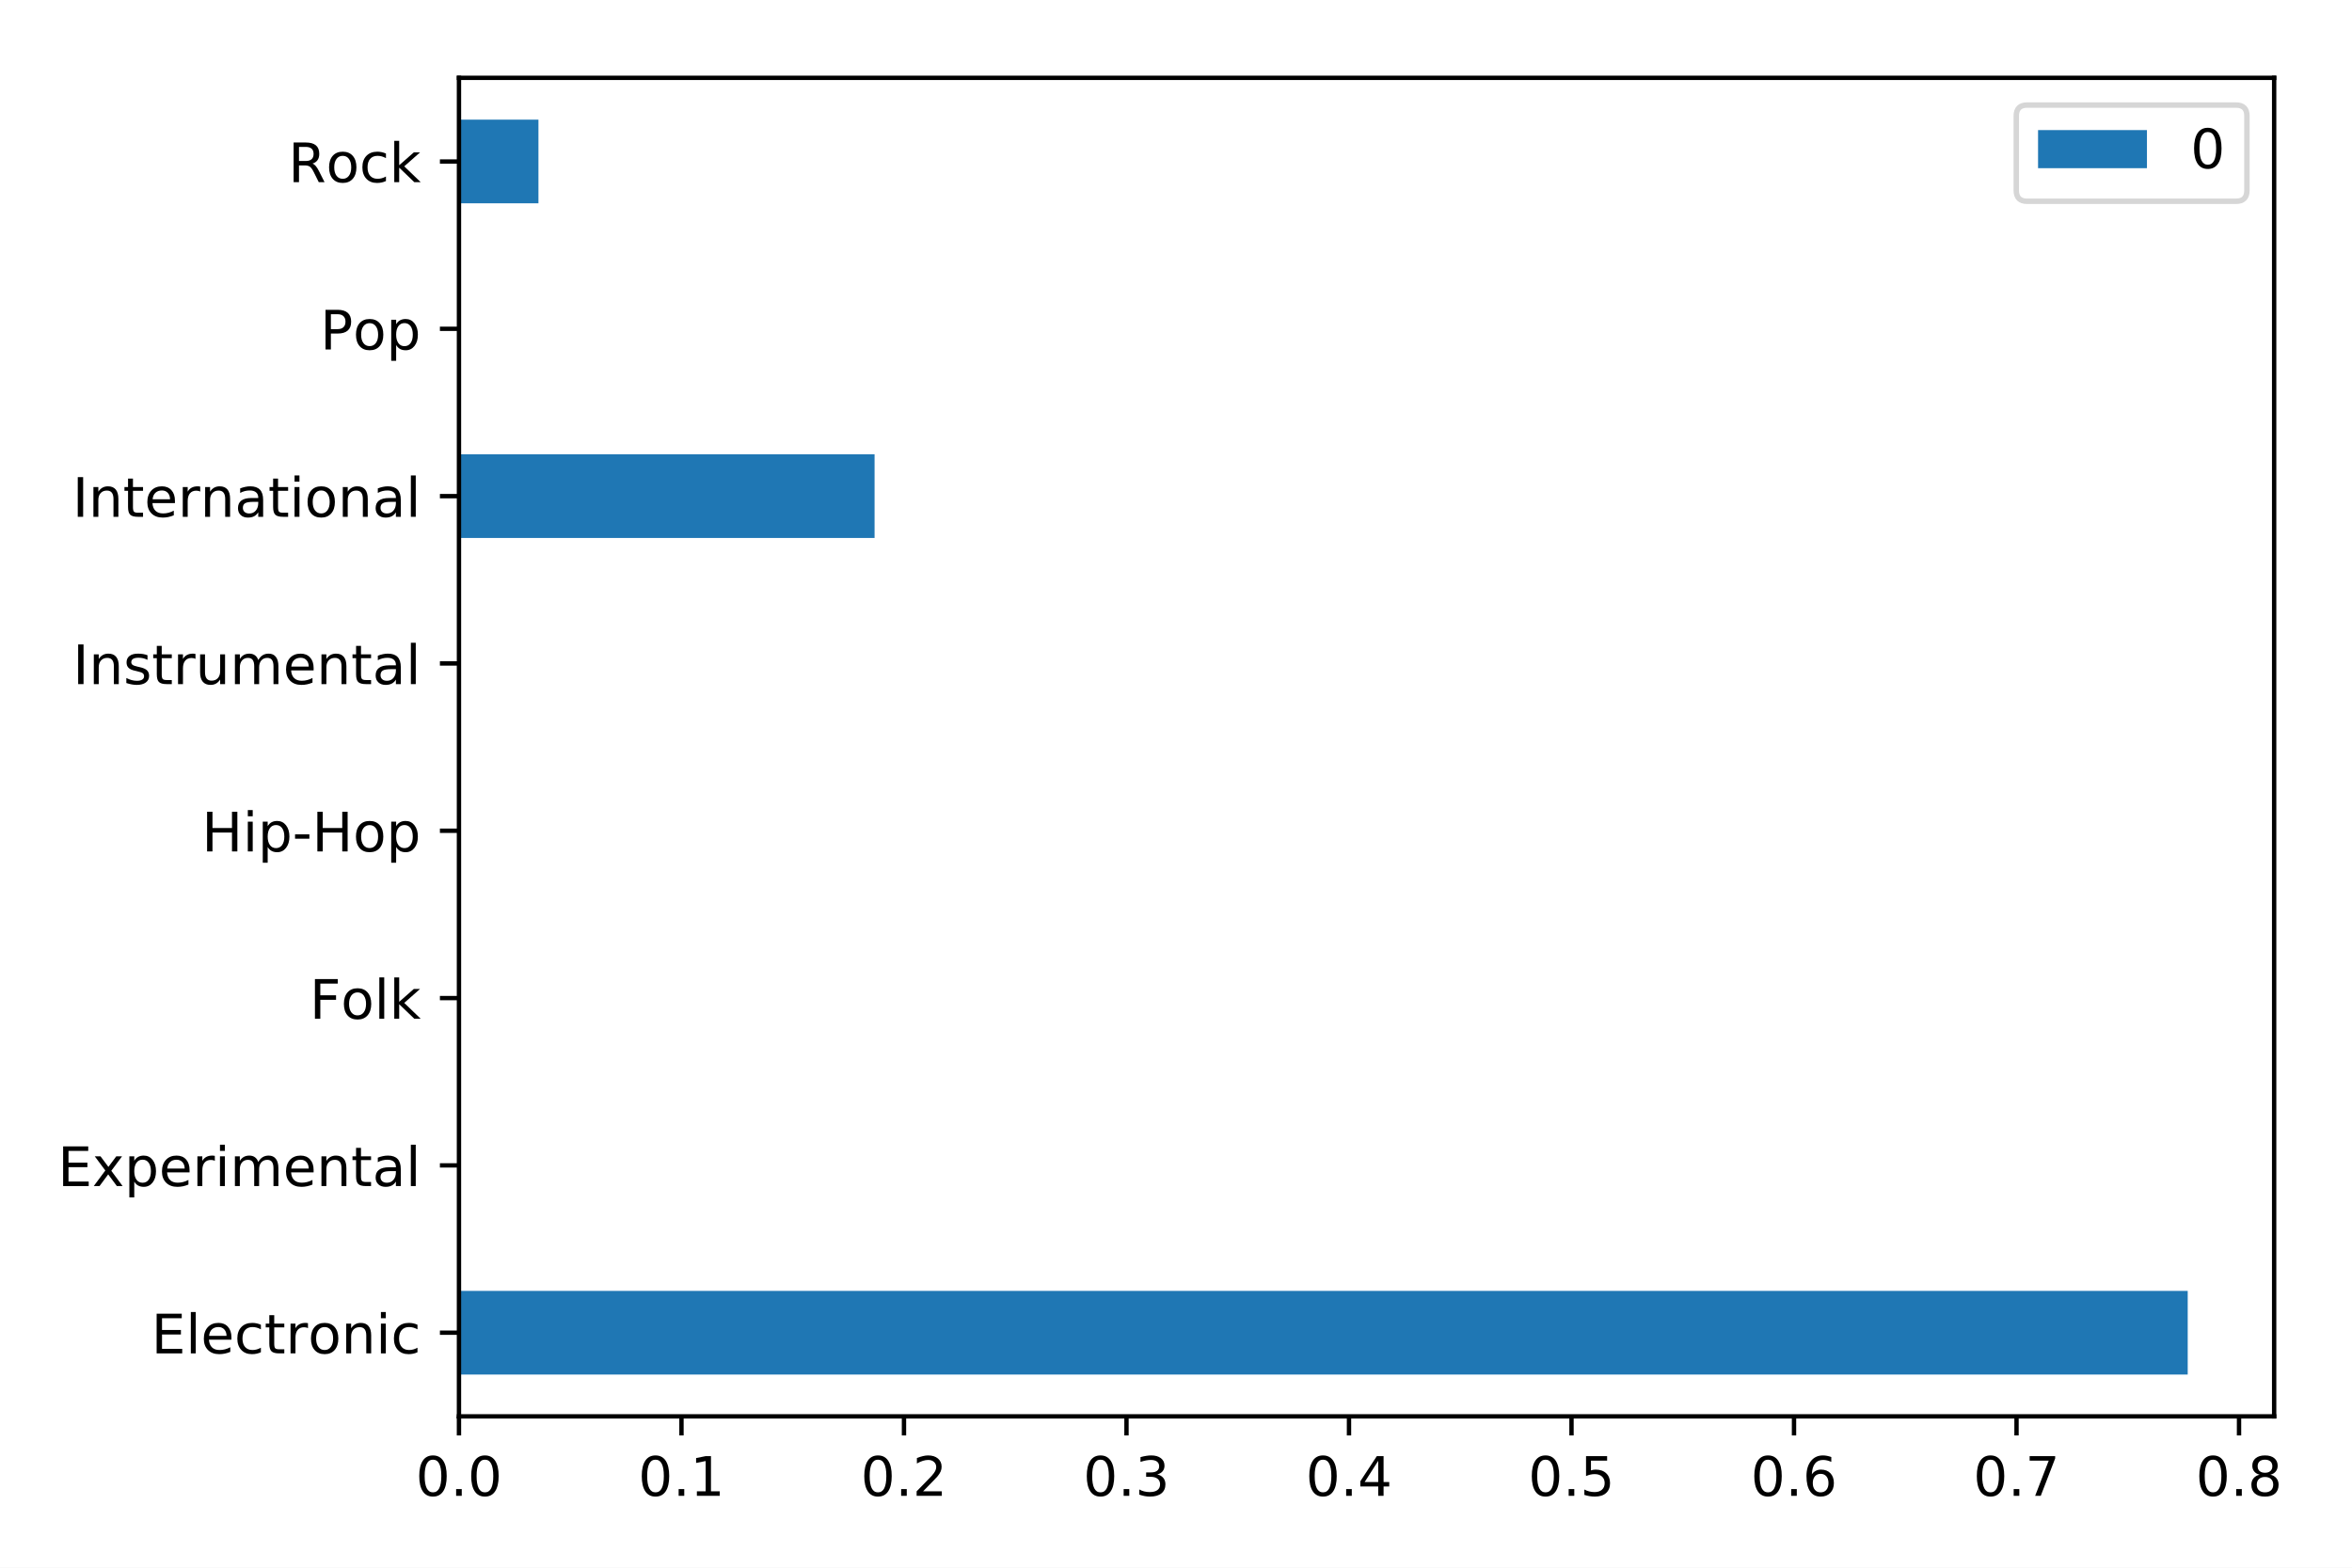
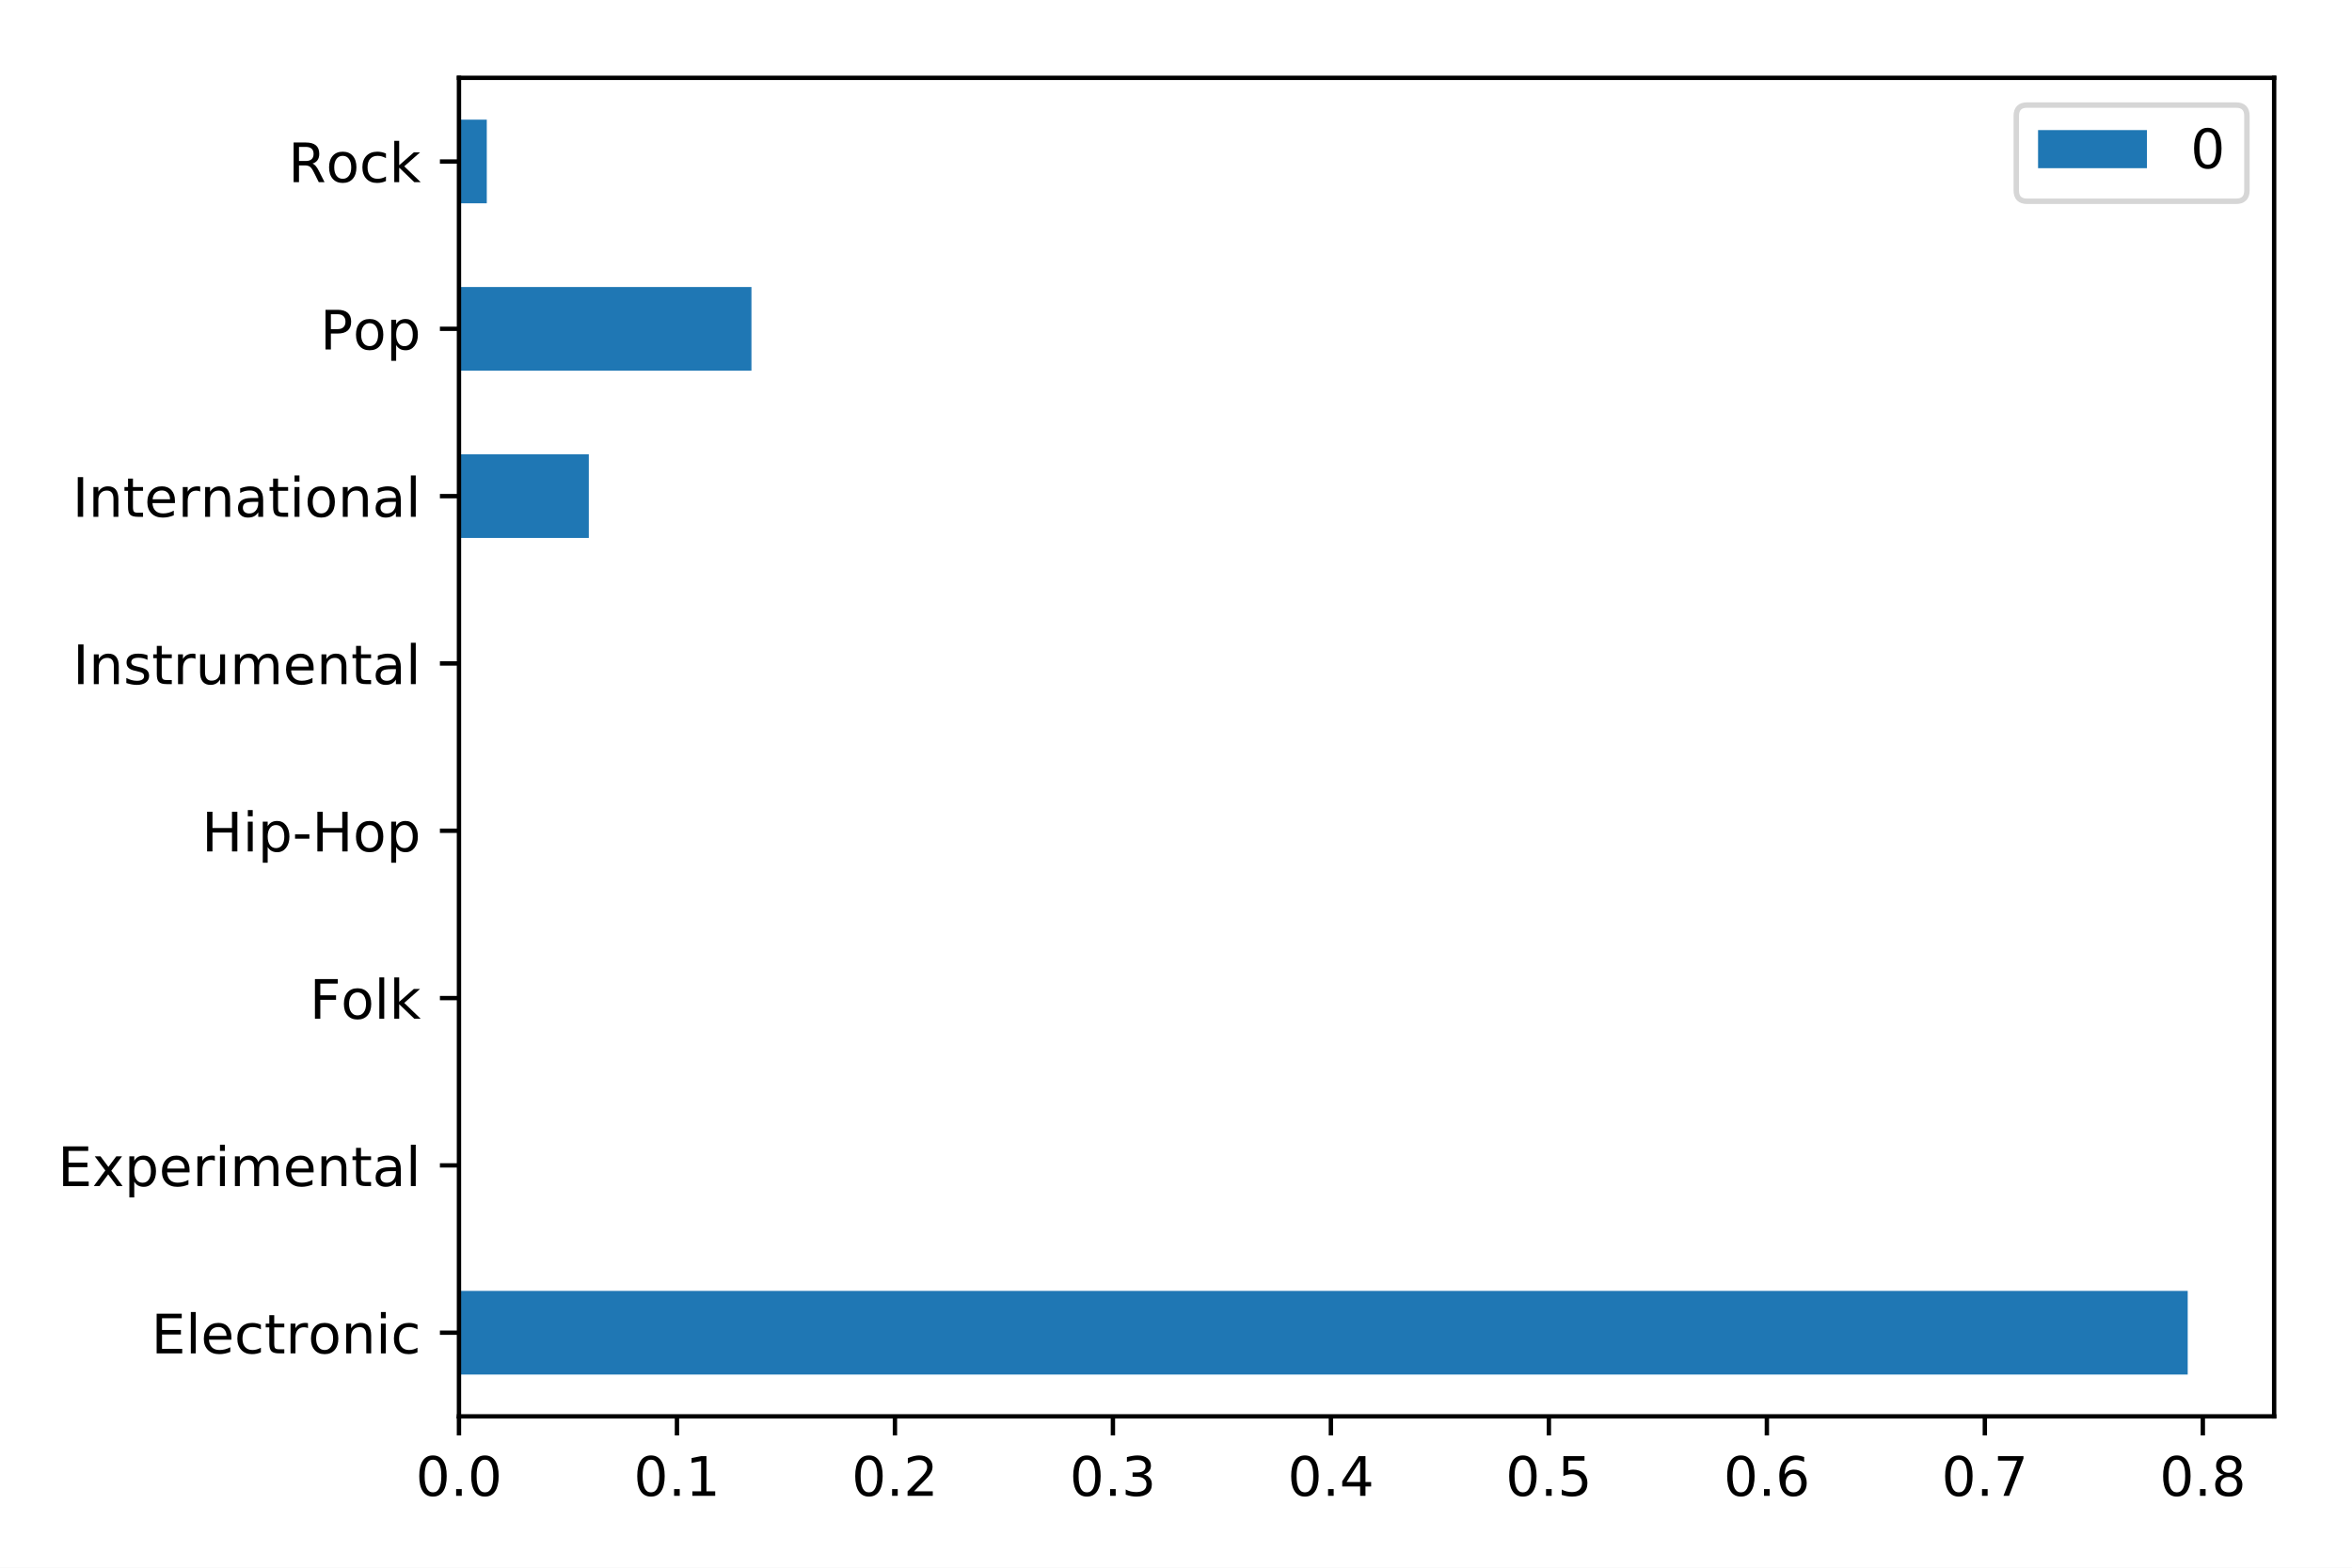
<svg xmlns="http://www.w3.org/2000/svg" xmlns:xlink="http://www.w3.org/1999/xlink" height="288pt" version="1.1" viewBox="0 0 432 288" width="432pt">
  <defs>
    <style type="text/css">
*{stroke-linecap:butt;stroke-linejoin:round;}
  </style>
  </defs>
  <g id="figure_1">
    <g id="patch_1">
      <path d="M 0 288  L 432 288  L 432 0  L 0 0  z " style="fill:#ffffff;" />
    </g>
    <g id="axes_1">
      <g id="patch_2">
        <path d="M 84.3 260.2  L 417.7 260.2  L 417.7 14.3  L 84.3 14.3  z " style="fill:#ffffff;" />
      </g>
      <g id="patch_3">
-         <path clip-path="url(#pceae778a7c)" d="M 84.3 252.516  L 401.824 252.516  L 401.824 237.147  L 84.3 237.147  z " style="fill:#1f77b4;" />
+         <path clip-path="url(#p03197c4091)" d="M 84.3 252.516  L 401.824 252.516  L 401.824 237.147  L 84.3 237.147  z " style="fill:#1f77b4;" />
      </g>
      <g id="patch_4">
-         <path clip-path="url(#pceae778a7c)" d="M 84.3 221.778  L 84.301 221.778  L 84.301 206.409  L 84.3 206.409  z " style="fill:#1f77b4;" />
+         <path clip-path="url(#p03197c4091)" d="M 84.3 221.778  L 84.383 221.778  L 84.383 206.409  L 84.3 206.409  z " style="fill:#1f77b4;" />
      </g>
      <g id="patch_5">
-         <path clip-path="url(#pceae778a7c)" d="M 84.3 191.041  L 84.529 191.041  L 84.529 175.672  L 84.3 175.672  z " style="fill:#1f77b4;" />
+         <path clip-path="url(#p03197c4091)" d="M 84.3 191.041  L 84.301 191.041  L 84.301 175.672  L 84.3 175.672  z " style="fill:#1f77b4;" />
      </g>
      <g id="patch_6">
-         <path clip-path="url(#pceae778a7c)" d="M 84.3 160.303  L 84.3 160.303  L 84.3 144.934  L 84.3 144.934  z " style="fill:#1f77b4;" />
+         <path clip-path="url(#p03197c4091)" d="M 84.3 160.303  L 84.383 160.303  L 84.383 144.934  L 84.3 144.934  z " style="fill:#1f77b4;" />
      </g>
      <g id="patch_7">
-         <path clip-path="url(#pceae778a7c)" d="M 84.3 129.566  L 84.3 129.566  L 84.3 114.197  L 84.3 114.197  z " style="fill:#1f77b4;" />
+         <path clip-path="url(#p03197c4091)" d="M 84.3 129.566  L 84.306 129.566  L 84.306 114.197  L 84.3 114.197  z " style="fill:#1f77b4;" />
      </g>
      <g id="patch_8">
-         <path clip-path="url(#pceae778a7c)" d="M 84.3 98.828  L 160.636 98.828  L 160.636 83.459  L 84.3 83.459  z " style="fill:#1f77b4;" />
+         <path clip-path="url(#p03197c4091)" d="M 84.3 98.828  L 108.15 98.828  L 108.15 83.459  L 84.3 83.459  z " style="fill:#1f77b4;" />
      </g>
      <g id="patch_9">
-         <path clip-path="url(#pceae778a7c)" d="M 84.3 68.091  L 84.3 68.091  L 84.3 52.722  L 84.3 52.722  z " style="fill:#1f77b4;" />
+         <path clip-path="url(#p03197c4091)" d="M 84.3 68.091  L 138.021 68.091  L 138.021 52.722  L 84.3 52.722  z " style="fill:#1f77b4;" />
      </g>
      <g id="patch_10">
-         <path clip-path="url(#pceae778a7c)" d="M 84.3 37.353  L 98.898 37.353  L 98.898 21.984  L 84.3 21.984  z " style="fill:#1f77b4;" />
+         <path clip-path="url(#p03197c4091)" d="M 84.3 37.353  L 89.409 37.353  L 89.409 21.984  L 84.3 21.984  z " style="fill:#1f77b4;" />
      </g>
      <g id="matplotlib.axis_1">
        <g id="xtick_1">
          <g id="line2d_1">
            <defs>
-               <path d="M 0 0  L 0 3.5  " id="m4e50a4f740" style="stroke:#000000;stroke-width:0.8;" />
-             </defs>
-             <g>
-               <use style="stroke:#000000;stroke-width:0.8;" x="84.3" xlink:href="#m4e50a4f740" y="260.2" />
+               <path d="M 0 0  L 0 3.5  " id="m9ac99474ef" style="stroke:#000000;stroke-width:0.8;" />
+             </defs>
+             <g>
+               <use style="stroke:#000000;stroke-width:0.8;" x="84.3" xlink:href="#m9ac99474ef" y="260.2" />
            </g>
          </g>
          <g id="text_1">
            <defs>
              <path d="M 31.781 66.406  Q 24.172 66.406 20.328 58.906  Q 16.5 51.422 16.5 36.375  Q 16.5 21.391 20.328 13.891  Q 24.172 6.391 31.781 6.391  Q 39.453 6.391 43.281 13.891  Q 47.125 21.391 47.125 36.375  Q 47.125 51.422 43.281 58.906  Q 39.453 66.406 31.781 66.406  z M 31.781 74.219  Q 44.047 74.219 50.516 64.516  Q 56.984 54.828 56.984 36.375  Q 56.984 17.969 50.516 8.266  Q 44.047 -1.422 31.781 -1.422  Q 19.531 -1.422 13.062 8.266  Q 6.594 17.969 6.594 36.375  Q 6.594 54.828 13.062 64.516  Q 19.531 74.219 31.781 74.219  z " id="DejaVuSans-30" />
              <path d="M 10.688 12.406  L 21 12.406  L 21 0  L 10.688 0  z " id="DejaVuSans-2e" />
            </defs>
            <g transform="translate(76.34844 274.7984)scale(0.1 -0.1)">
              <use xlink:href="#DejaVuSans-30" />
              <use x="63.623" xlink:href="#DejaVuSans-2e" />
              <use x="95.41" xlink:href="#DejaVuSans-30" />
            </g>
          </g>
        </g>
        <g id="xtick_2">
          <g id="line2d_2">
            <g>
-               <use style="stroke:#000000;stroke-width:0.8;" x="125.169" xlink:href="#m4e50a4f740" y="260.2" />
+               <use style="stroke:#000000;stroke-width:0.8;" x="124.338" xlink:href="#m9ac99474ef" y="260.2" />
            </g>
          </g>
          <g id="text_2">
            <defs>
              <path d="M 12.406 8.297  L 28.516 8.297  L 28.516 63.922  L 10.984 60.406  L 10.984 69.391  L 28.422 72.906  L 38.281 72.906  L 38.281 8.297  L 54.391 8.297  L 54.391 0  L 12.406 0  z " id="DejaVuSans-31" />
            </defs>
-             <g transform="translate(117.2172 274.7984)scale(0.1 -0.1)">
+             <g transform="translate(116.3861 274.7984)scale(0.1 -0.1)">
              <use xlink:href="#DejaVuSans-30" />
              <use x="63.623" xlink:href="#DejaVuSans-2e" />
              <use x="95.41" xlink:href="#DejaVuSans-31" />
            </g>
          </g>
        </g>
        <g id="xtick_3">
          <g id="line2d_3">
            <g>
-               <use style="stroke:#000000;stroke-width:0.8;" x="166.038" xlink:href="#m4e50a4f740" y="260.2" />
+               <use style="stroke:#000000;stroke-width:0.8;" x="164.375" xlink:href="#m9ac99474ef" y="260.2" />
            </g>
          </g>
          <g id="text_3">
            <defs>
              <path d="M 19.188 8.297  L 53.609 8.297  L 53.609 0  L 7.328 0  L 7.328 8.297  Q 12.938 14.109 22.625 23.891  Q 32.328 33.688 34.812 36.531  Q 39.547 41.844 41.422 45.531  Q 43.312 49.219 43.312 52.781  Q 43.312 58.594 39.234 62.25  Q 35.156 65.922 28.609 65.922  Q 23.969 65.922 18.812 64.312  Q 13.672 62.703 7.812 59.422  L 7.812 69.391  Q 13.766 71.781 18.938 73  Q 24.125 74.219 28.422 74.219  Q 39.75 74.219 46.484 68.547  Q 53.219 62.891 53.219 53.422  Q 53.219 48.922 51.531 44.891  Q 49.859 40.875 45.406 35.406  Q 44.188 33.984 37.641 27.219  Q 31.109 20.453 19.188 8.297  z " id="DejaVuSans-32" />
            </defs>
-             <g transform="translate(158.086 274.7984)scale(0.1 -0.1)">
+             <g transform="translate(156.4237 274.7984)scale(0.1 -0.1)">
              <use xlink:href="#DejaVuSans-30" />
              <use x="63.623" xlink:href="#DejaVuSans-2e" />
              <use x="95.41" xlink:href="#DejaVuSans-32" />
            </g>
          </g>
        </g>
        <g id="xtick_4">
          <g id="line2d_4">
            <g>
-               <use style="stroke:#000000;stroke-width:0.8;" x="206.906" xlink:href="#m4e50a4f740" y="260.2" />
+               <use style="stroke:#000000;stroke-width:0.8;" x="204.413" xlink:href="#m9ac99474ef" y="260.2" />
            </g>
          </g>
          <g id="text_4">
            <defs>
              <path d="M 40.578 39.312  Q 47.656 37.797 51.625 33  Q 55.609 28.219 55.609 21.188  Q 55.609 10.406 48.188 4.484  Q 40.766 -1.422 27.094 -1.422  Q 22.516 -1.422 17.656 -0.516  Q 12.797 0.391 7.625 2.203  L 7.625 11.719  Q 11.719 9.328 16.594 8.109  Q 21.484 6.891 26.812 6.891  Q 36.078 6.891 40.938 10.547  Q 45.797 14.203 45.797 21.188  Q 45.797 27.641 41.281 31.266  Q 36.766 34.906 28.719 34.906  L 20.219 34.906  L 20.219 43.016  L 29.109 43.016  Q 36.375 43.016 40.234 45.922  Q 44.094 48.828 44.094 54.297  Q 44.094 59.906 40.109 62.906  Q 36.141 65.922 28.719 65.922  Q 24.656 65.922 20.016 65.031  Q 15.375 64.156 9.812 62.312  L 9.812 71.094  Q 15.438 72.656 20.344 73.438  Q 25.25 74.219 29.594 74.219  Q 40.828 74.219 47.359 69.109  Q 53.906 64.016 53.906 55.328  Q 53.906 49.266 50.438 45.094  Q 46.969 40.922 40.578 39.312  z " id="DejaVuSans-33" />
            </defs>
-             <g transform="translate(198.9547 274.7984)scale(0.1 -0.1)">
+             <g transform="translate(196.4613 274.7984)scale(0.1 -0.1)">
              <use xlink:href="#DejaVuSans-30" />
              <use x="63.623" xlink:href="#DejaVuSans-2e" />
              <use x="95.41" xlink:href="#DejaVuSans-33" />
            </g>
          </g>
        </g>
        <g id="xtick_5">
          <g id="line2d_5">
            <g>
-               <use style="stroke:#000000;stroke-width:0.8;" x="247.775" xlink:href="#m4e50a4f740" y="260.2" />
+               <use style="stroke:#000000;stroke-width:0.8;" x="244.45" xlink:href="#m9ac99474ef" y="260.2" />
            </g>
          </g>
          <g id="text_5">
            <defs>
              <path d="M 37.797 64.312  L 12.891 25.391  L 37.797 25.391  z M 35.203 72.906  L 47.609 72.906  L 47.609 25.391  L 58.016 25.391  L 58.016 17.188  L 47.609 17.188  L 47.609 0  L 37.797 0  L 37.797 17.188  L 4.891 17.188  L 4.891 26.703  z " id="DejaVuSans-34" />
            </defs>
-             <g transform="translate(239.8235 274.7984)scale(0.1 -0.1)">
+             <g transform="translate(236.4989 274.7984)scale(0.1 -0.1)">
              <use xlink:href="#DejaVuSans-30" />
              <use x="63.623" xlink:href="#DejaVuSans-2e" />
              <use x="95.41" xlink:href="#DejaVuSans-34" />
            </g>
          </g>
        </g>
        <g id="xtick_6">
          <g id="line2d_6">
            <g>
-               <use style="stroke:#000000;stroke-width:0.8;" x="288.644" xlink:href="#m4e50a4f740" y="260.2" />
+               <use style="stroke:#000000;stroke-width:0.8;" x="284.488" xlink:href="#m9ac99474ef" y="260.2" />
            </g>
          </g>
          <g id="text_6">
            <defs>
              <path d="M 10.797 72.906  L 49.516 72.906  L 49.516 64.594  L 19.828 64.594  L 19.828 46.734  Q 21.969 47.469 24.109 47.828  Q 26.266 48.188 28.422 48.188  Q 40.625 48.188 47.75 41.5  Q 54.891 34.812 54.891 23.391  Q 54.891 11.625 47.562 5.094  Q 40.234 -1.422 26.906 -1.422  Q 22.312 -1.422 17.547 -0.641  Q 12.797 0.141 7.719 1.703  L 7.719 11.625  Q 12.109 9.234 16.797 8.062  Q 21.484 6.891 26.703 6.891  Q 35.156 6.891 40.078 11.328  Q 45.016 15.766 45.016 23.391  Q 45.016 31 40.078 35.438  Q 35.156 39.891 26.703 39.891  Q 22.75 39.891 18.812 39.016  Q 14.891 38.141 10.797 36.281  z " id="DejaVuSans-35" />
            </defs>
-             <g transform="translate(280.6922 274.7984)scale(0.1 -0.1)">
+             <g transform="translate(276.5365 274.7984)scale(0.1 -0.1)">
              <use xlink:href="#DejaVuSans-30" />
              <use x="63.623" xlink:href="#DejaVuSans-2e" />
              <use x="95.41" xlink:href="#DejaVuSans-35" />
            </g>
          </g>
        </g>
        <g id="xtick_7">
          <g id="line2d_7">
            <g>
-               <use style="stroke:#000000;stroke-width:0.8;" x="329.513" xlink:href="#m4e50a4f740" y="260.2" />
+               <use style="stroke:#000000;stroke-width:0.8;" x="324.526" xlink:href="#m9ac99474ef" y="260.2" />
            </g>
          </g>
          <g id="text_7">
            <defs>
              <path d="M 33.016 40.375  Q 26.375 40.375 22.484 35.828  Q 18.609 31.297 18.609 23.391  Q 18.609 15.531 22.484 10.953  Q 26.375 6.391 33.016 6.391  Q 39.656 6.391 43.531 10.953  Q 47.406 15.531 47.406 23.391  Q 47.406 31.297 43.531 35.828  Q 39.656 40.375 33.016 40.375  z M 52.594 71.297  L 52.594 62.312  Q 48.875 64.062 45.094 64.984  Q 41.312 65.922 37.594 65.922  Q 27.828 65.922 22.672 59.328  Q 17.531 52.734 16.797 39.406  Q 19.672 43.656 24.016 45.922  Q 28.375 48.188 33.594 48.188  Q 44.578 48.188 50.953 41.516  Q 57.328 34.859 57.328 23.391  Q 57.328 12.156 50.688 5.359  Q 44.047 -1.422 33.016 -1.422  Q 20.359 -1.422 13.672 8.266  Q 6.984 17.969 6.984 36.375  Q 6.984 53.656 15.188 63.938  Q 23.391 74.219 37.203 74.219  Q 40.922 74.219 44.703 73.484  Q 48.484 72.75 52.594 71.297  z " id="DejaVuSans-36" />
            </defs>
-             <g transform="translate(321.561 274.7984)scale(0.1 -0.1)">
+             <g transform="translate(316.5742 274.7984)scale(0.1 -0.1)">
              <use xlink:href="#DejaVuSans-30" />
              <use x="63.623" xlink:href="#DejaVuSans-2e" />
              <use x="95.41" xlink:href="#DejaVuSans-36" />
            </g>
          </g>
        </g>
        <g id="xtick_8">
          <g id="line2d_8">
            <g>
-               <use style="stroke:#000000;stroke-width:0.8;" x="370.381" xlink:href="#m4e50a4f740" y="260.2" />
+               <use style="stroke:#000000;stroke-width:0.8;" x="364.563" xlink:href="#m9ac99474ef" y="260.2" />
            </g>
          </g>
          <g id="text_8">
            <defs>
              <path d="M 8.203 72.906  L 55.078 72.906  L 55.078 68.703  L 28.609 0  L 18.312 0  L 43.219 64.594  L 8.203 64.594  z " id="DejaVuSans-37" />
            </defs>
-             <g transform="translate(362.4298 274.7984)scale(0.1 -0.1)">
+             <g transform="translate(356.6118 274.7984)scale(0.1 -0.1)">
              <use xlink:href="#DejaVuSans-30" />
              <use x="63.623" xlink:href="#DejaVuSans-2e" />
              <use x="95.41" xlink:href="#DejaVuSans-37" />
            </g>
          </g>
        </g>
        <g id="xtick_9">
          <g id="line2d_9">
            <g>
-               <use style="stroke:#000000;stroke-width:0.8;" x="411.25" xlink:href="#m4e50a4f740" y="260.2" />
+               <use style="stroke:#000000;stroke-width:0.8;" x="404.601" xlink:href="#m9ac99474ef" y="260.2" />
            </g>
          </g>
          <g id="text_9">
            <defs>
              <path d="M 31.781 34.625  Q 24.75 34.625 20.719 30.859  Q 16.703 27.094 16.703 20.516  Q 16.703 13.922 20.719 10.156  Q 24.75 6.391 31.781 6.391  Q 38.812 6.391 42.859 10.172  Q 46.922 13.969 46.922 20.516  Q 46.922 27.094 42.891 30.859  Q 38.875 34.625 31.781 34.625  z M 21.922 38.812  Q 15.578 40.375 12.031 44.719  Q 8.5 49.078 8.5 55.328  Q 8.5 64.062 14.719 69.141  Q 20.953 74.219 31.781 74.219  Q 42.672 74.219 48.875 69.141  Q 55.078 64.062 55.078 55.328  Q 55.078 49.078 51.531 44.719  Q 48 40.375 41.703 38.812  Q 48.828 37.156 52.797 32.312  Q 56.781 27.484 56.781 20.516  Q 56.781 9.906 50.312 4.234  Q 43.844 -1.422 31.781 -1.422  Q 19.734 -1.422 13.25 4.234  Q 6.781 9.906 6.781 20.516  Q 6.781 27.484 10.781 32.312  Q 14.797 37.156 21.922 38.812  z M 18.312 54.391  Q 18.312 48.734 21.844 45.562  Q 25.391 42.391 31.781 42.391  Q 38.141 42.391 41.719 45.562  Q 45.312 48.734 45.312 54.391  Q 45.312 60.062 41.719 63.234  Q 38.141 66.406 31.781 66.406  Q 25.391 66.406 21.844 63.234  Q 18.312 60.062 18.312 54.391  z " id="DejaVuSans-38" />
            </defs>
-             <g transform="translate(403.2985 274.7984)scale(0.1 -0.1)">
+             <g transform="translate(396.6494 274.7984)scale(0.1 -0.1)">
              <use xlink:href="#DejaVuSans-30" />
              <use x="63.623" xlink:href="#DejaVuSans-2e" />
              <use x="95.41" xlink:href="#DejaVuSans-38" />
            </g>
          </g>
        </g>
      </g>
      <g id="matplotlib.axis_2">
        <g id="ytick_1">
          <g id="line2d_10">
            <defs>
-               <path d="M 0 0  L -3.5 0  " id="ma4a7cbc55f" style="stroke:#000000;stroke-width:0.8;" />
-             </defs>
-             <g>
-               <use style="stroke:#000000;stroke-width:0.8;" x="84.3" xlink:href="#ma4a7cbc55f" y="244.831" />
+               <path d="M 0 0  L -3.5 0  " id="m7699b0c491" style="stroke:#000000;stroke-width:0.8;" />
+             </defs>
+             <g>
+               <use style="stroke:#000000;stroke-width:0.8;" x="84.3" xlink:href="#m7699b0c491" y="244.831" />
            </g>
          </g>
          <g id="text_10">
            <defs>
              <path d="M 9.812 72.906  L 55.906 72.906  L 55.906 64.594  L 19.672 64.594  L 19.672 43.016  L 54.391 43.016  L 54.391 34.719  L 19.672 34.719  L 19.672 8.297  L 56.781 8.297  L 56.781 0  L 9.812 0  z " id="DejaVuSans-45" />
              <path d="M 9.422 75.984  L 18.406 75.984  L 18.406 0  L 9.422 0  z " id="DejaVuSans-6c" />
              <path d="M 56.203 29.594  L 56.203 25.203  L 14.891 25.203  Q 15.484 15.922 20.484 11.062  Q 25.484 6.203 34.422 6.203  Q 39.594 6.203 44.453 7.469  Q 49.312 8.734 54.109 11.281  L 54.109 2.781  Q 49.266 0.734 44.188 -0.344  Q 39.109 -1.422 33.891 -1.422  Q 20.797 -1.422 13.156 6.188  Q 5.516 13.812 5.516 26.812  Q 5.516 40.234 12.766 48.109  Q 20.016 56 32.328 56  Q 43.359 56 49.781 48.891  Q 56.203 41.797 56.203 29.594  z M 47.219 32.234  Q 47.125 39.594 43.094 43.984  Q 39.062 48.391 32.422 48.391  Q 24.906 48.391 20.391 44.141  Q 15.875 39.891 15.188 32.172  z " id="DejaVuSans-65" />
              <path d="M 48.781 52.594  L 48.781 44.188  Q 44.969 46.297 41.141 47.344  Q 37.312 48.391 33.406 48.391  Q 24.656 48.391 19.812 42.844  Q 14.984 37.312 14.984 27.297  Q 14.984 17.281 19.812 11.734  Q 24.656 6.203 33.406 6.203  Q 37.312 6.203 41.141 7.25  Q 44.969 8.297 48.781 10.406  L 48.781 2.094  Q 45.016 0.344 40.984 -0.531  Q 36.969 -1.422 32.422 -1.422  Q 20.062 -1.422 12.781 6.344  Q 5.516 14.109 5.516 27.297  Q 5.516 40.672 12.859 48.328  Q 20.219 56 33.016 56  Q 37.156 56 41.109 55.141  Q 45.062 54.297 48.781 52.594  z " id="DejaVuSans-63" />
              <path d="M 18.312 70.219  L 18.312 54.688  L 36.812 54.688  L 36.812 47.703  L 18.312 47.703  L 18.312 18.016  Q 18.312 11.328 20.141 9.422  Q 21.969 7.516 27.594 7.516  L 36.812 7.516  L 36.812 0  L 27.594 0  Q 17.188 0 13.234 3.875  Q 9.281 7.766 9.281 18.016  L 9.281 47.703  L 2.688 47.703  L 2.688 54.688  L 9.281 54.688  L 9.281 70.219  z " id="DejaVuSans-74" />
              <path d="M 41.109 46.297  Q 39.594 47.172 37.812 47.578  Q 36.031 48 33.891 48  Q 26.266 48 22.188 43.047  Q 18.109 38.094 18.109 28.812  L 18.109 0  L 9.078 0  L 9.078 54.688  L 18.109 54.688  L 18.109 46.188  Q 20.953 51.172 25.484 53.578  Q 30.031 56 36.531 56  Q 37.453 56 38.578 55.875  Q 39.703 55.766 41.062 55.516  z " id="DejaVuSans-72" />
              <path d="M 30.609 48.391  Q 23.391 48.391 19.188 42.75  Q 14.984 37.109 14.984 27.297  Q 14.984 17.484 19.156 11.844  Q 23.344 6.203 30.609 6.203  Q 37.797 6.203 41.984 11.859  Q 46.188 17.531 46.188 27.297  Q 46.188 37.016 41.984 42.703  Q 37.797 48.391 30.609 48.391  z M 30.609 56  Q 42.328 56 49.016 48.375  Q 55.719 40.766 55.719 27.297  Q 55.719 13.875 49.016 6.219  Q 42.328 -1.422 30.609 -1.422  Q 18.844 -1.422 12.172 6.219  Q 5.516 13.875 5.516 27.297  Q 5.516 40.766 12.172 48.375  Q 18.844 56 30.609 56  z " id="DejaVuSans-6f" />
              <path d="M 54.891 33.016  L 54.891 0  L 45.906 0  L 45.906 32.719  Q 45.906 40.484 42.875 44.328  Q 39.844 48.188 33.797 48.188  Q 26.516 48.188 22.312 43.547  Q 18.109 38.922 18.109 30.906  L 18.109 0  L 9.078 0  L 9.078 54.688  L 18.109 54.688  L 18.109 46.188  Q 21.344 51.125 25.703 53.562  Q 30.078 56 35.797 56  Q 45.219 56 50.047 50.172  Q 54.891 44.344 54.891 33.016  z " id="DejaVuSans-6e" />
              <path d="M 9.422 54.688  L 18.406 54.688  L 18.406 0  L 9.422 0  z M 9.422 75.984  L 18.406 75.984  L 18.406 64.594  L 9.422 64.594  z " id="DejaVuSans-69" />
            </defs>
            <g transform="translate(27.79062 248.6305)scale(0.1 -0.1)">
              <use xlink:href="#DejaVuSans-45" />
              <use x="63.184" xlink:href="#DejaVuSans-6c" />
              <use x="90.967" xlink:href="#DejaVuSans-65" />
              <use x="152.49" xlink:href="#DejaVuSans-63" />
              <use x="207.471" xlink:href="#DejaVuSans-74" />
              <use x="246.68" xlink:href="#DejaVuSans-72" />
              <use x="287.762" xlink:href="#DejaVuSans-6f" />
              <use x="348.943" xlink:href="#DejaVuSans-6e" />
              <use x="412.322" xlink:href="#DejaVuSans-69" />
              <use x="440.105" xlink:href="#DejaVuSans-63" />
            </g>
          </g>
        </g>
        <g id="ytick_2">
          <g id="line2d_11">
            <g>
-               <use style="stroke:#000000;stroke-width:0.8;" x="84.3" xlink:href="#ma4a7cbc55f" y="214.094" />
+               <use style="stroke:#000000;stroke-width:0.8;" x="84.3" xlink:href="#m7699b0c491" y="214.094" />
            </g>
          </g>
          <g id="text_11">
            <defs>
              <path d="M 54.891 54.688  L 35.109 28.078  L 55.906 0  L 45.312 0  L 29.391 21.484  L 13.484 0  L 2.875 0  L 24.125 28.609  L 4.688 54.688  L 15.281 54.688  L 29.781 35.203  L 44.281 54.688  z " id="DejaVuSans-78" />
              <path d="M 18.109 8.203  L 18.109 -20.797  L 9.078 -20.797  L 9.078 54.688  L 18.109 54.688  L 18.109 46.391  Q 20.953 51.266 25.266 53.625  Q 29.594 56 35.594 56  Q 45.562 56 51.781 48.094  Q 58.016 40.188 58.016 27.297  Q 58.016 14.406 51.781 6.484  Q 45.562 -1.422 35.594 -1.422  Q 29.594 -1.422 25.266 0.953  Q 20.953 3.328 18.109 8.203  z M 48.688 27.297  Q 48.688 37.203 44.609 42.844  Q 40.531 48.484 33.406 48.484  Q 26.266 48.484 22.188 42.844  Q 18.109 37.203 18.109 27.297  Q 18.109 17.391 22.188 11.75  Q 26.266 6.109 33.406 6.109  Q 40.531 6.109 44.609 11.75  Q 48.688 17.391 48.688 27.297  z " id="DejaVuSans-70" />
              <path d="M 52 44.188  Q 55.375 50.25 60.062 53.125  Q 64.75 56 71.094 56  Q 79.641 56 84.281 50.016  Q 88.922 44.047 88.922 33.016  L 88.922 0  L 79.891 0  L 79.891 32.719  Q 79.891 40.578 77.094 44.375  Q 74.312 48.188 68.609 48.188  Q 61.625 48.188 57.562 43.547  Q 53.516 38.922 53.516 30.906  L 53.516 0  L 44.484 0  L 44.484 32.719  Q 44.484 40.625 41.703 44.406  Q 38.922 48.188 33.109 48.188  Q 26.219 48.188 22.156 43.531  Q 18.109 38.875 18.109 30.906  L 18.109 0  L 9.078 0  L 9.078 54.688  L 18.109 54.688  L 18.109 46.188  Q 21.188 51.219 25.484 53.609  Q 29.781 56 35.688 56  Q 41.656 56 45.828 52.969  Q 50 49.953 52 44.188  z " id="DejaVuSans-6d" />
              <path d="M 34.281 27.484  Q 23.391 27.484 19.188 25  Q 14.984 22.516 14.984 16.5  Q 14.984 11.719 18.141 8.906  Q 21.297 6.109 26.703 6.109  Q 34.188 6.109 38.703 11.406  Q 43.219 16.703 43.219 25.484  L 43.219 27.484  z M 52.203 31.203  L 52.203 0  L 43.219 0  L 43.219 8.297  Q 40.141 3.328 35.547 0.953  Q 30.953 -1.422 24.312 -1.422  Q 15.922 -1.422 10.953 3.297  Q 6 8.016 6 15.922  Q 6 25.141 12.172 29.828  Q 18.359 34.516 30.609 34.516  L 43.219 34.516  L 43.219 35.406  Q 43.219 41.609 39.141 45  Q 35.062 48.391 27.688 48.391  Q 23 48.391 18.547 47.266  Q 14.109 46.141 10.016 43.891  L 10.016 52.203  Q 14.938 54.109 19.578 55.047  Q 24.219 56 28.609 56  Q 40.484 56 46.344 49.844  Q 52.203 43.703 52.203 31.203  z " id="DejaVuSans-61" />
            </defs>
            <g transform="translate(10.61406 217.893)scale(0.1 -0.1)">
              <use xlink:href="#DejaVuSans-45" />
              <use x="63.184" xlink:href="#DejaVuSans-78" />
              <use x="122.363" xlink:href="#DejaVuSans-70" />
              <use x="185.84" xlink:href="#DejaVuSans-65" />
              <use x="247.363" xlink:href="#DejaVuSans-72" />
              <use x="288.477" xlink:href="#DejaVuSans-69" />
              <use x="316.26" xlink:href="#DejaVuSans-6d" />
              <use x="413.672" xlink:href="#DejaVuSans-65" />
              <use x="475.195" xlink:href="#DejaVuSans-6e" />
              <use x="538.574" xlink:href="#DejaVuSans-74" />
              <use x="577.783" xlink:href="#DejaVuSans-61" />
              <use x="639.062" xlink:href="#DejaVuSans-6c" />
            </g>
          </g>
        </g>
        <g id="ytick_3">
          <g id="line2d_12">
            <g>
-               <use style="stroke:#000000;stroke-width:0.8;" x="84.3" xlink:href="#ma4a7cbc55f" y="183.356" />
+               <use style="stroke:#000000;stroke-width:0.8;" x="84.3" xlink:href="#m7699b0c491" y="183.356" />
            </g>
          </g>
          <g id="text_12">
            <defs>
              <path d="M 9.812 72.906  L 51.703 72.906  L 51.703 64.594  L 19.672 64.594  L 19.672 43.109  L 48.578 43.109  L 48.578 34.812  L 19.672 34.812  L 19.672 0  L 9.812 0  z " id="DejaVuSans-46" />
              <path d="M 9.078 75.984  L 18.109 75.984  L 18.109 31.109  L 44.922 54.688  L 56.391 54.688  L 27.391 29.109  L 57.625 0  L 45.906 0  L 18.109 26.703  L 18.109 0  L 9.078 0  z " id="DejaVuSans-6b" />
            </defs>
            <g transform="translate(56.86563 187.1555)scale(0.1 -0.1)">
              <use xlink:href="#DejaVuSans-46" />
              <use x="57.473" xlink:href="#DejaVuSans-6f" />
              <use x="118.654" xlink:href="#DejaVuSans-6c" />
              <use x="146.438" xlink:href="#DejaVuSans-6b" />
            </g>
          </g>
        </g>
        <g id="ytick_4">
          <g id="line2d_13">
            <g>
-               <use style="stroke:#000000;stroke-width:0.8;" x="84.3" xlink:href="#ma4a7cbc55f" y="152.619" />
+               <use style="stroke:#000000;stroke-width:0.8;" x="84.3" xlink:href="#m7699b0c491" y="152.619" />
            </g>
          </g>
          <g id="text_13">
            <defs>
              <path d="M 9.812 72.906  L 19.672 72.906  L 19.672 43.016  L 55.516 43.016  L 55.516 72.906  L 65.375 72.906  L 65.375 0  L 55.516 0  L 55.516 34.719  L 19.672 34.719  L 19.672 0  L 9.812 0  z " id="DejaVuSans-48" />
              <path d="M 4.891 31.391  L 31.203 31.391  L 31.203 23.391  L 4.891 23.391  z " id="DejaVuSans-2d" />
            </defs>
            <g transform="translate(37.05781 156.418)scale(0.1 -0.1)">
              <use xlink:href="#DejaVuSans-48" />
              <use x="75.195" xlink:href="#DejaVuSans-69" />
              <use x="102.979" xlink:href="#DejaVuSans-70" />
              <use x="166.455" xlink:href="#DejaVuSans-2d" />
              <use x="202.539" xlink:href="#DejaVuSans-48" />
              <use x="277.734" xlink:href="#DejaVuSans-6f" />
              <use x="338.916" xlink:href="#DejaVuSans-70" />
            </g>
          </g>
        </g>
        <g id="ytick_5">
          <g id="line2d_14">
            <g>
-               <use style="stroke:#000000;stroke-width:0.8;" x="84.3" xlink:href="#ma4a7cbc55f" y="121.881" />
+               <use style="stroke:#000000;stroke-width:0.8;" x="84.3" xlink:href="#m7699b0c491" y="121.881" />
            </g>
          </g>
          <g id="text_14">
            <defs>
              <path d="M 9.812 72.906  L 19.672 72.906  L 19.672 0  L 9.812 0  z " id="DejaVuSans-49" />
              <path d="M 44.281 53.078  L 44.281 44.578  Q 40.484 46.531 36.375 47.5  Q 32.281 48.484 27.875 48.484  Q 21.188 48.484 17.844 46.438  Q 14.5 44.391 14.5 40.281  Q 14.5 37.156 16.891 35.375  Q 19.281 33.594 26.516 31.984  L 29.594 31.297  Q 39.156 29.25 43.188 25.516  Q 47.219 21.781 47.219 15.094  Q 47.219 7.469 41.188 3.016  Q 35.156 -1.422 24.609 -1.422  Q 20.219 -1.422 15.453 -0.562  Q 10.688 0.297 5.422 2  L 5.422 11.281  Q 10.406 8.688 15.234 7.391  Q 20.062 6.109 24.812 6.109  Q 31.156 6.109 34.562 8.281  Q 37.984 10.453 37.984 14.406  Q 37.984 18.062 35.516 20.016  Q 33.062 21.969 24.703 23.781  L 21.578 24.516  Q 13.234 26.266 9.516 29.906  Q 5.812 33.547 5.812 39.891  Q 5.812 47.609 11.281 51.797  Q 16.75 56 26.812 56  Q 31.781 56 36.172 55.266  Q 40.578 54.547 44.281 53.078  z " id="DejaVuSans-73" />
              <path d="M 8.5 21.578  L 8.5 54.688  L 17.484 54.688  L 17.484 21.922  Q 17.484 14.156 20.5 10.266  Q 23.531 6.391 29.594 6.391  Q 36.859 6.391 41.078 11.031  Q 45.312 15.672 45.312 23.688  L 45.312 54.688  L 54.297 54.688  L 54.297 0  L 45.312 0  L 45.312 8.406  Q 42.047 3.422 37.719 1  Q 33.406 -1.422 27.688 -1.422  Q 18.266 -1.422 13.375 4.438  Q 8.5 10.297 8.5 21.578  z M 31.109 56  z " id="DejaVuSans-75" />
            </defs>
            <g transform="translate(13.37656 125.6805)scale(0.1 -0.1)">
              <use xlink:href="#DejaVuSans-49" />
              <use x="29.492" xlink:href="#DejaVuSans-6e" />
              <use x="92.871" xlink:href="#DejaVuSans-73" />
              <use x="144.971" xlink:href="#DejaVuSans-74" />
              <use x="184.18" xlink:href="#DejaVuSans-72" />
              <use x="225.293" xlink:href="#DejaVuSans-75" />
              <use x="288.672" xlink:href="#DejaVuSans-6d" />
              <use x="386.084" xlink:href="#DejaVuSans-65" />
              <use x="447.607" xlink:href="#DejaVuSans-6e" />
              <use x="510.986" xlink:href="#DejaVuSans-74" />
              <use x="550.195" xlink:href="#DejaVuSans-61" />
              <use x="611.475" xlink:href="#DejaVuSans-6c" />
            </g>
          </g>
        </g>
        <g id="ytick_6">
          <g id="line2d_15">
            <g>
-               <use style="stroke:#000000;stroke-width:0.8;" x="84.3" xlink:href="#ma4a7cbc55f" y="91.144" />
+               <use style="stroke:#000000;stroke-width:0.8;" x="84.3" xlink:href="#m7699b0c491" y="91.144" />
            </g>
          </g>
          <g id="text_15">
            <g transform="translate(13.30312 94.94297)scale(0.1 -0.1)">
              <use xlink:href="#DejaVuSans-49" />
              <use x="29.492" xlink:href="#DejaVuSans-6e" />
              <use x="92.871" xlink:href="#DejaVuSans-74" />
              <use x="132.08" xlink:href="#DejaVuSans-65" />
              <use x="193.604" xlink:href="#DejaVuSans-72" />
              <use x="234.701" xlink:href="#DejaVuSans-6e" />
              <use x="298.08" xlink:href="#DejaVuSans-61" />
              <use x="359.359" xlink:href="#DejaVuSans-74" />
              <use x="398.568" xlink:href="#DejaVuSans-69" />
              <use x="426.352" xlink:href="#DejaVuSans-6f" />
              <use x="487.533" xlink:href="#DejaVuSans-6e" />
              <use x="550.912" xlink:href="#DejaVuSans-61" />
              <use x="612.191" xlink:href="#DejaVuSans-6c" />
            </g>
          </g>
        </g>
        <g id="ytick_7">
          <g id="line2d_16">
            <g>
-               <use style="stroke:#000000;stroke-width:0.8;" x="84.3" xlink:href="#ma4a7cbc55f" y="60.406" />
+               <use style="stroke:#000000;stroke-width:0.8;" x="84.3" xlink:href="#m7699b0c491" y="60.406" />
            </g>
          </g>
          <g id="text_16">
            <defs>
              <path d="M 19.672 64.797  L 19.672 37.406  L 32.078 37.406  Q 38.969 37.406 42.719 40.969  Q 46.484 44.531 46.484 51.125  Q 46.484 57.672 42.719 61.234  Q 38.969 64.797 32.078 64.797  z M 9.812 72.906  L 32.078 72.906  Q 44.344 72.906 50.609 67.359  Q 56.891 61.812 56.891 51.125  Q 56.891 40.328 50.609 34.812  Q 44.344 29.297 32.078 29.297  L 19.672 29.297  L 19.672 0  L 9.812 0  z " id="DejaVuSans-50" />
            </defs>
            <g transform="translate(58.80781 64.20547)scale(0.1 -0.1)">
              <use xlink:href="#DejaVuSans-50" />
              <use x="60.256" xlink:href="#DejaVuSans-6f" />
              <use x="121.438" xlink:href="#DejaVuSans-70" />
            </g>
          </g>
        </g>
        <g id="ytick_8">
          <g id="line2d_17">
            <g>
-               <use style="stroke:#000000;stroke-width:0.8;" x="84.3" xlink:href="#ma4a7cbc55f" y="29.669" />
+               <use style="stroke:#000000;stroke-width:0.8;" x="84.3" xlink:href="#m7699b0c491" y="29.669" />
            </g>
          </g>
          <g id="text_17">
            <defs>
              <path d="M 44.391 34.188  Q 47.562 33.109 50.562 29.594  Q 53.562 26.078 56.594 19.922  L 66.609 0  L 56 0  L 46.688 18.703  Q 43.062 26.031 39.672 28.422  Q 36.281 30.812 30.422 30.812  L 19.672 30.812  L 19.672 0  L 9.812 0  L 9.812 72.906  L 32.078 72.906  Q 44.578 72.906 50.734 67.672  Q 56.891 62.453 56.891 51.906  Q 56.891 45.016 53.688 40.469  Q 50.484 35.938 44.391 34.188  z M 19.672 64.797  L 19.672 38.922  L 32.078 38.922  Q 39.203 38.922 42.844 42.219  Q 46.484 45.516 46.484 51.906  Q 46.484 58.297 42.844 61.547  Q 39.203 64.797 32.078 64.797  z " id="DejaVuSans-52" />
            </defs>
            <g transform="translate(52.95 33.46797)scale(0.1 -0.1)">
              <use xlink:href="#DejaVuSans-52" />
              <use x="69.42" xlink:href="#DejaVuSans-6f" />
              <use x="130.602" xlink:href="#DejaVuSans-63" />
              <use x="185.582" xlink:href="#DejaVuSans-6b" />
            </g>
          </g>
        </g>
      </g>
      <g id="patch_11">
        <path d="M 84.3 260.2  L 84.3 14.3  " style="fill:none;stroke:#000000;stroke-linecap:square;stroke-linejoin:miter;stroke-width:0.8;" />
      </g>
      <g id="patch_12">
        <path d="M 417.7 260.2  L 417.7 14.3  " style="fill:none;stroke:#000000;stroke-linecap:square;stroke-linejoin:miter;stroke-width:0.8;" />
      </g>
      <g id="patch_13">
        <path d="M 84.3 260.2  L 417.7 260.2  " style="fill:none;stroke:#000000;stroke-linecap:square;stroke-linejoin:miter;stroke-width:0.8;" />
      </g>
      <g id="patch_14">
        <path d="M 84.3 14.3  L 417.7 14.3  " style="fill:none;stroke:#000000;stroke-linecap:square;stroke-linejoin:miter;stroke-width:0.8;" />
      </g>
      <g id="legend_1">
        <g id="patch_15">
          <path d="M 372.337 36.978  L 410.7 36.978  Q 412.7 36.978 412.7 34.978  L 412.7 21.3  Q 412.7 19.3 410.7 19.3  L 372.337 19.3  Q 370.337 19.3 370.337 21.3  L 370.337 34.978  Q 370.337 36.978 372.337 36.978  z " style="fill:#ffffff;opacity:0.8;stroke:#cccccc;stroke-linejoin:miter;" />
        </g>
        <g id="patch_16">
          <path d="M 374.337 30.898  L 394.337 30.898  L 394.337 23.898  L 374.337 23.898  z " style="fill:#1f77b4;" />
        </g>
        <g id="text_18">
          <g transform="translate(402.3375 30.89844)scale(0.1 -0.1)">
            <use xlink:href="#DejaVuSans-30" />
          </g>
        </g>
      </g>
    </g>
  </g>
  <defs>
-     <clipPath id="pceae778a7c">
+     <clipPath id="p03197c4091">
      <rect height="245.9" width="333.4" x="84.3" y="14.3" />
    </clipPath>
  </defs>
</svg>
